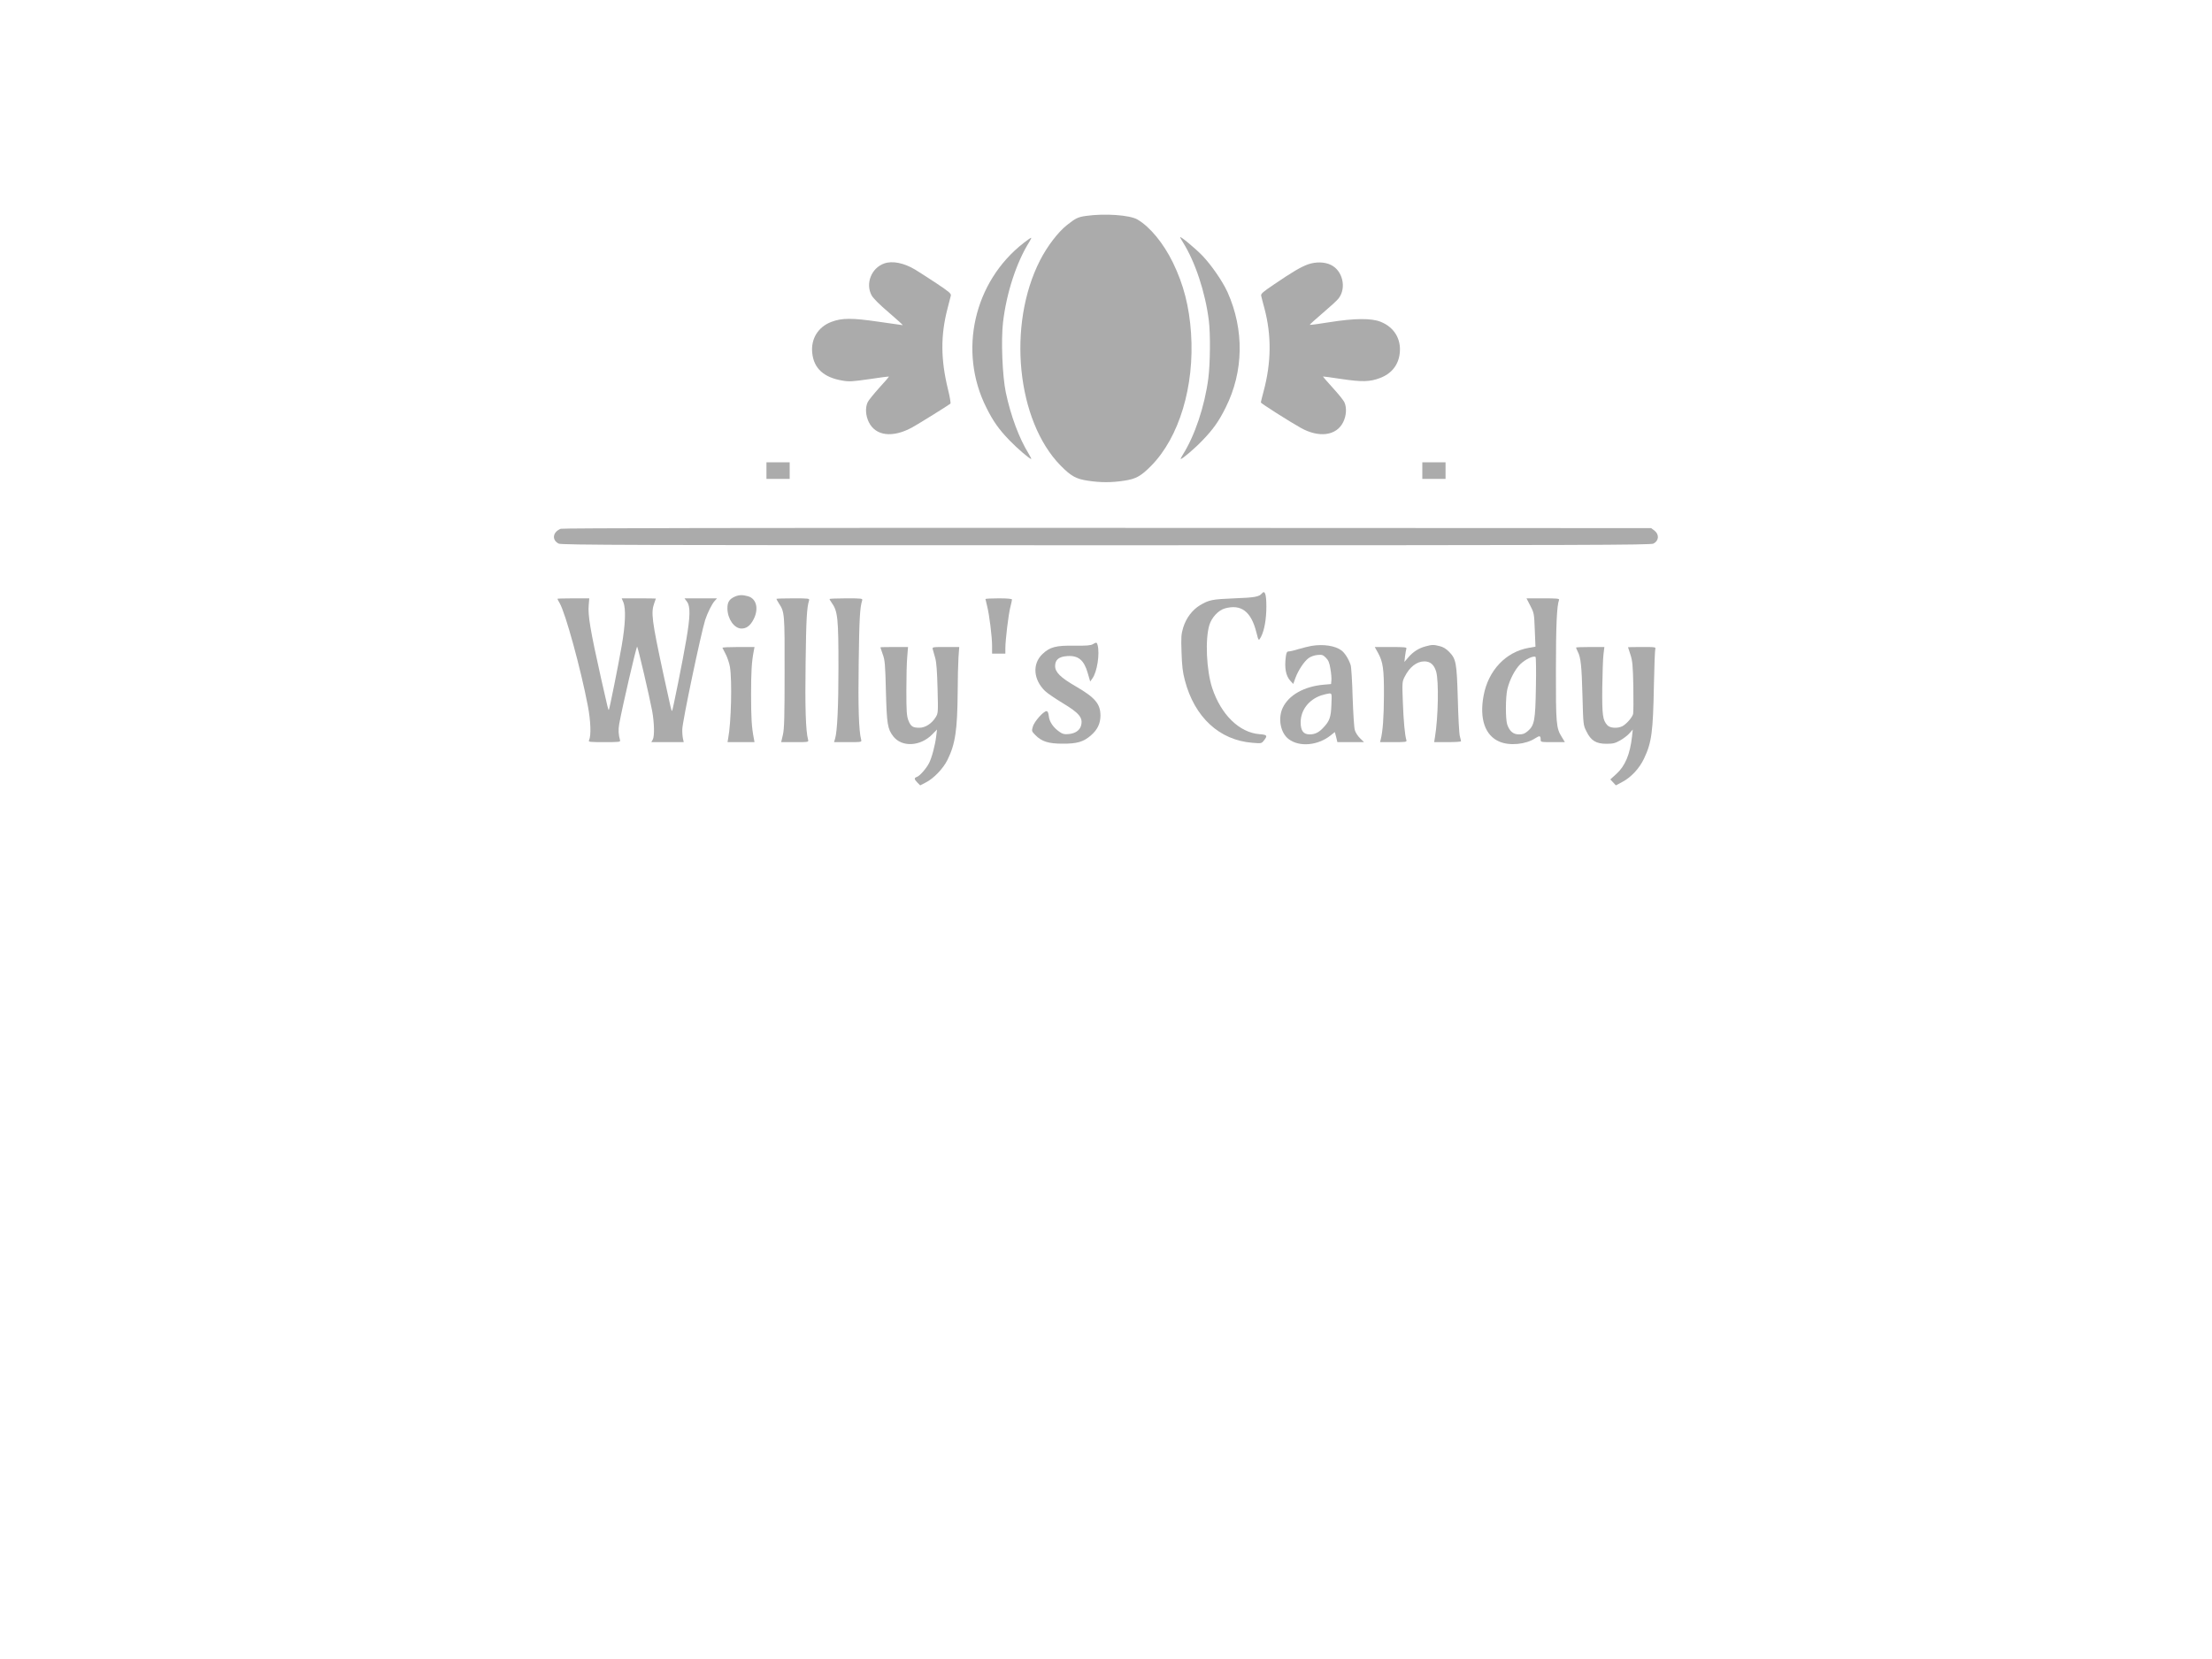
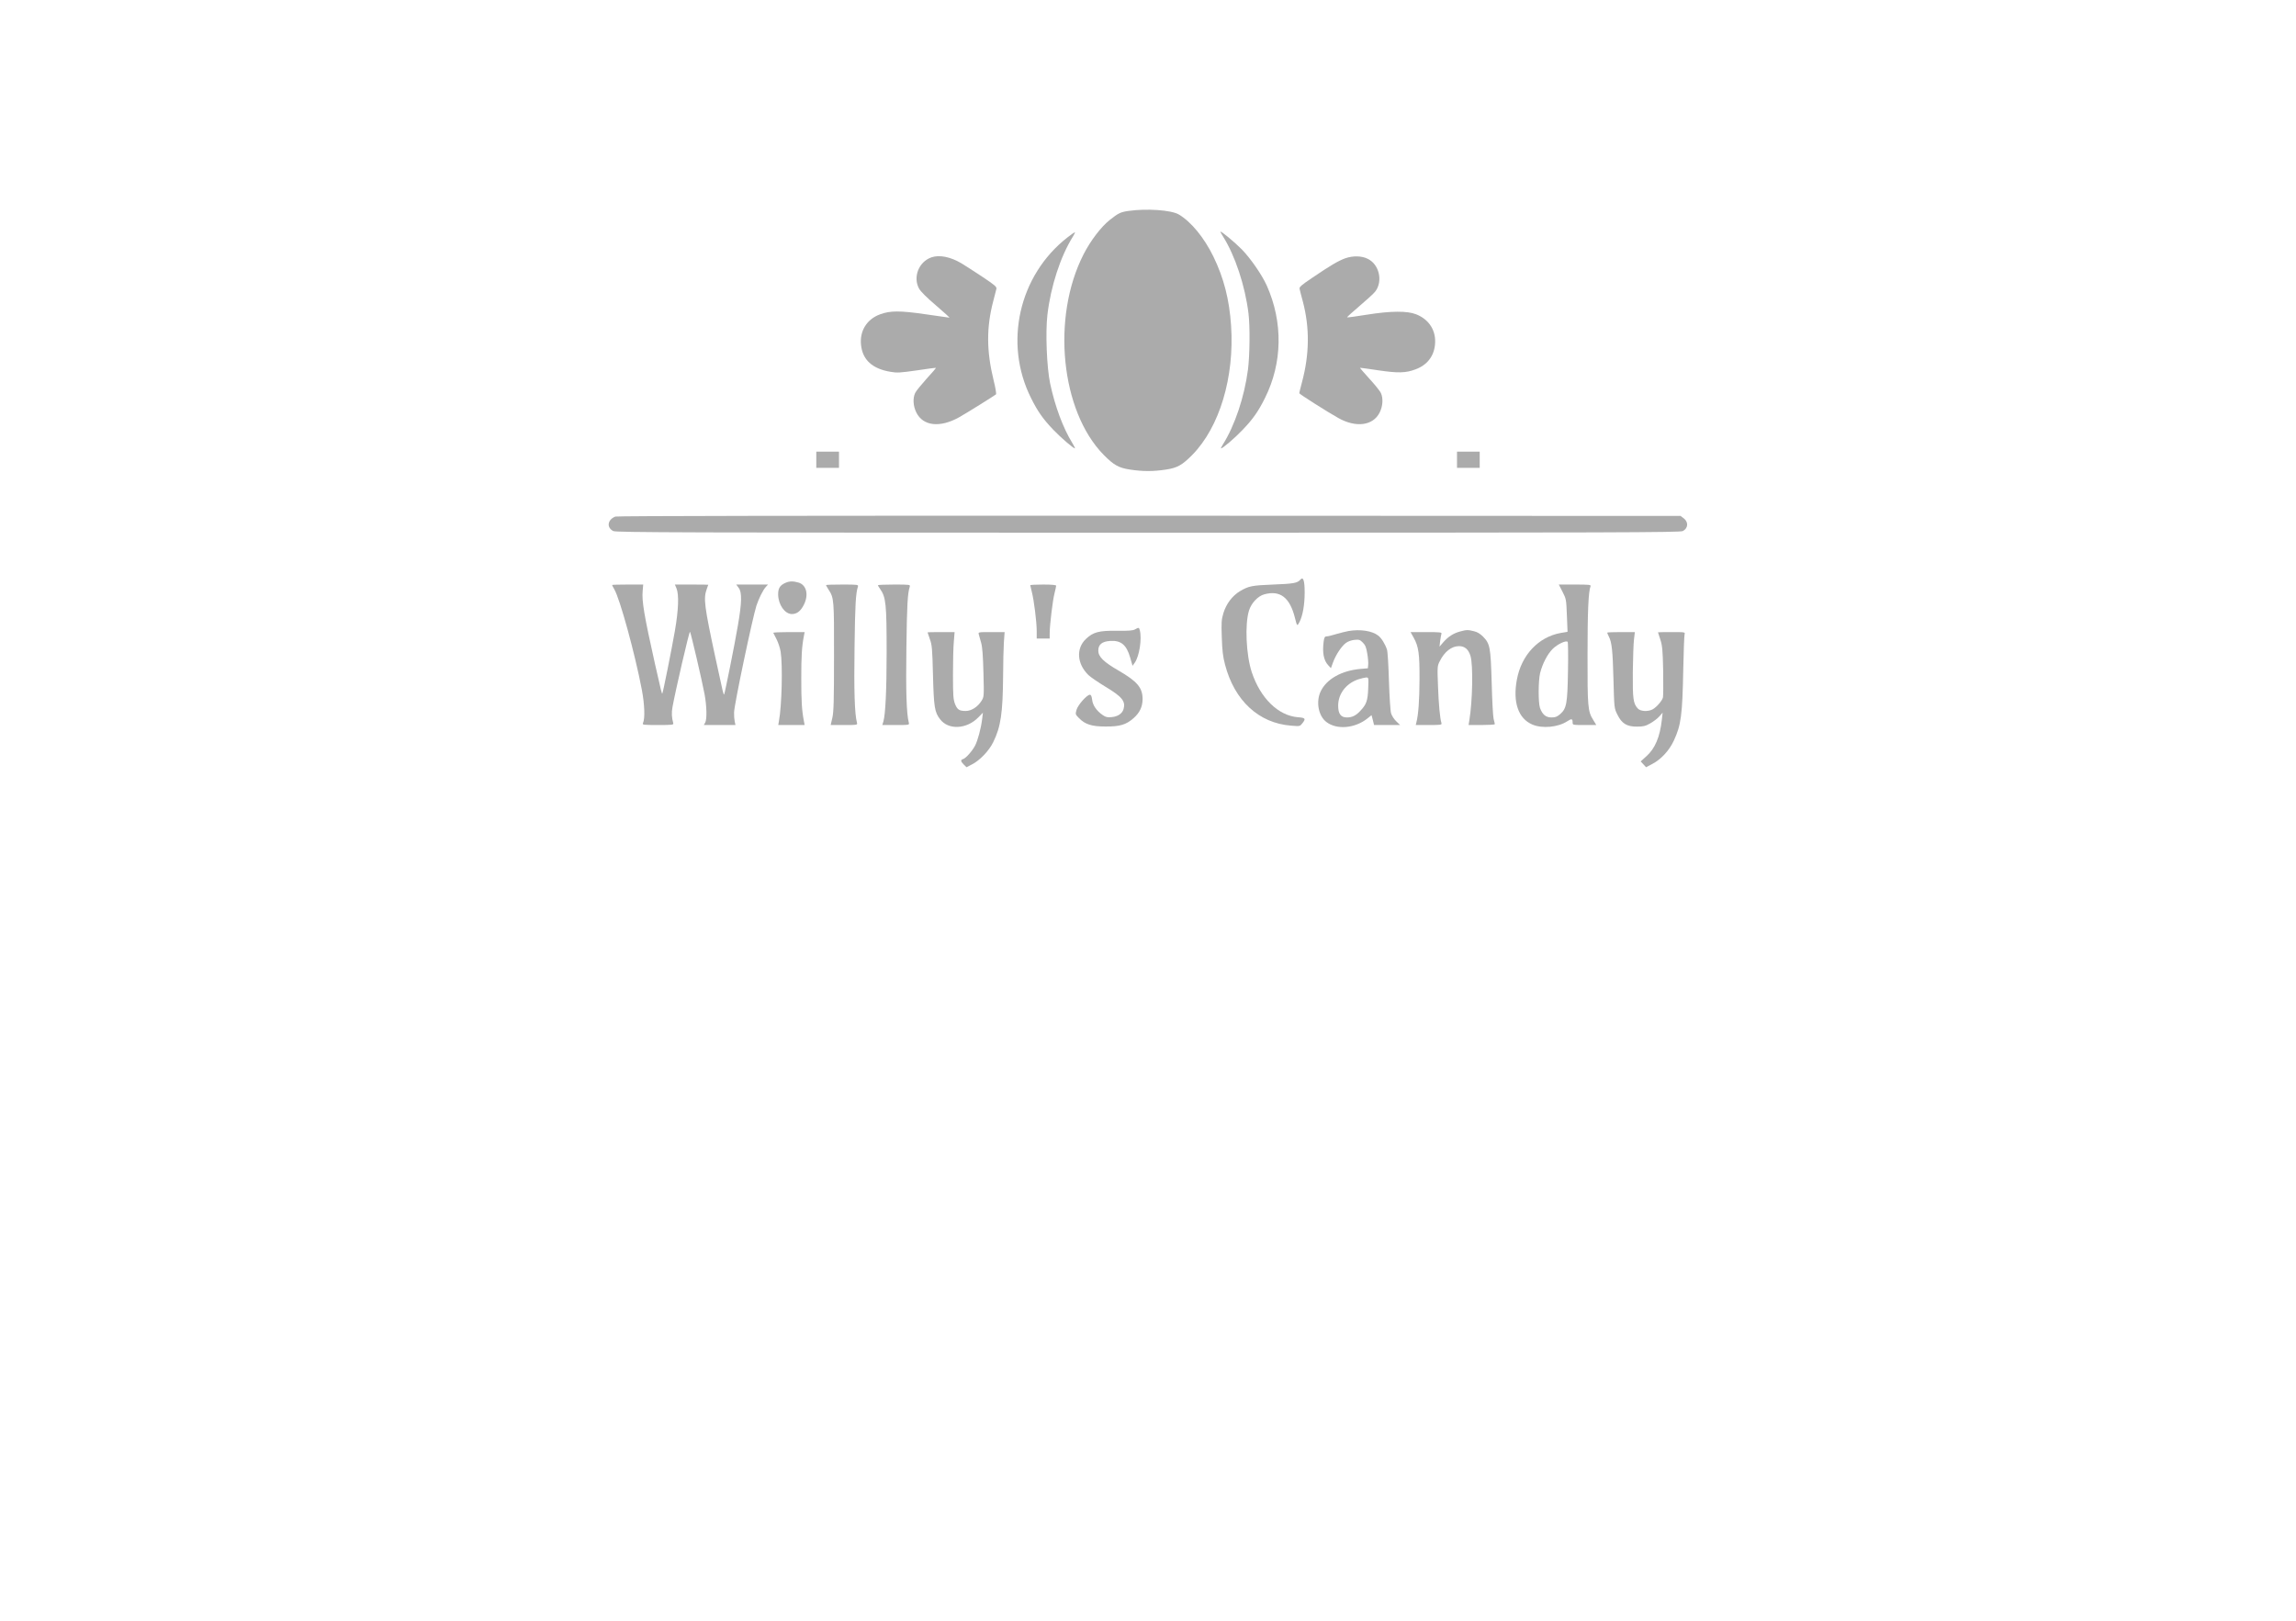
- <svg xmlns="http://www.w3.org/2000/svg" version="1.0" width="200px" height="150px" viewBox="0 0 1500 1500" preserveAspectRatio="xMidYMid meet">
+ <svg xmlns="http://www.w3.org/2000/svg" version="1.0" width="170px" height="120px" viewBox="0 0 1500 1500" preserveAspectRatio="xMidYMid meet">
  <g transform="translate(0,1200) scale(0.1,-0.1)" fill="#ababab" stroke="none">
    <path d="M7321 10048 c-74 -10 -96 -21 -174 -83 -81 -64 -178 -191 -243 -318 -299 -584 -212 -1452 186 -1857 95 -96 139 -120 244 -136 116 -18 216 -18 332 0 105 16 149 40 244 136 252 257 391 718 359 1196 -16 241 -67 441 -164 640 -85 174 -206 322 -320 389 -69 41 -297 57 -464 33z" />
    <path d="M8170 9855 c0 -3 11 -22 24 -43 112 -178 204 -454 236 -712 15 -122 12 -391 -5 -522 -33 -252 -122 -517 -231 -690 -13 -21 -22 -38 -18 -38 15 0 128 96 200 172 94 98 145 170 206 293 163 325 169 703 17 1043 -45 99 -147 247 -230 333 -68 69 -199 178 -199 164z" />
    <path d="M6755 9803 c-450 -350 -593 -979 -337 -1488 61 -123 112 -195 206 -293 72 -75 185 -172 200 -172 3 0 -8 22 -24 49 -86 139 -161 341 -206 553 -31 150 -44 471 -25 634 31 266 122 543 237 726 13 21 21 38 17 38 -5 0 -35 -21 -68 -47z" />
    <path d="M5495 9618 c-117 -41 -172 -183 -114 -289 16 -28 71 -83 157 -156 73 -62 128 -113 124 -113 -5 0 -103 14 -218 31 -238 35 -332 35 -426 -1 -121 -45 -188 -154 -174 -282 14 -138 104 -221 272 -249 62 -11 89 -9 244 13 96 15 176 25 178 23 1 -1 -38 -47 -88 -101 -49 -55 -97 -113 -105 -131 -23 -49 -19 -121 11 -181 62 -125 217 -143 394 -45 63 35 326 199 343 213 5 4 -5 63 -22 131 -66 269 -67 488 -4 729 14 52 27 105 30 117 4 18 -14 34 -128 110 -74 49 -161 105 -194 125 -102 61 -206 82 -280 56z" />
    <path d="M9327 9610 c-64 -23 -138 -66 -310 -183 -99 -67 -118 -83 -114 -101 2 -12 16 -64 30 -116 64 -242 62 -487 -8 -748 -14 -52 -25 -97 -25 -101 0 -8 255 -170 360 -229 165 -93 323 -72 384 50 30 60 34 132 11 182 -9 18 -56 77 -106 131 -49 54 -88 99 -87 101 2 1 77 -9 168 -23 184 -27 255 -26 347 9 105 39 168 119 179 226 14 128 -52 235 -174 283 -83 33 -234 32 -460 -4 -96 -16 -176 -26 -179 -24 -2 3 50 50 116 106 66 56 132 116 145 134 72 95 36 251 -71 302 -56 28 -137 29 -206 5z" />
    <path d="M4430 7745 l0 -75 105 0 105 0 0 75 0 75 -105 0 -105 0 0 -75z" />
    <path d="M10360 7745 l0 -75 105 0 105 0 0 75 0 75 -105 0 -105 0 0 -75z" />
    <path d="M2570 7219 c-73 -29 -83 -101 -19 -134 24 -13 650 -15 4949 -15 4381 0 4924 2 4950 15 50 26 54 84 7 119 l-28 21 -4917 2 c-3229 1 -4926 -2 -4942 -8z" />
    <path d="M8910 6635 c-26 -31 -64 -38 -250 -45 -202 -8 -228 -14 -310 -62 -70 -43 -125 -115 -152 -202 -18 -61 -20 -85 -15 -225 4 -122 10 -177 30 -252 87 -334 313 -542 611 -565 81 -7 83 -6 104 21 35 44 29 52 -41 57 -182 15 -347 176 -427 418 -52 159 -65 442 -25 570 21 68 82 133 140 149 147 41 237 -28 284 -214 21 -83 21 -83 43 -42 30 58 48 160 48 273 0 111 -13 151 -40 119z" />
    <path d="M4145 6606 c-52 -23 -69 -51 -68 -110 2 -93 61 -177 125 -179 47 -1 83 26 113 86 47 94 24 185 -52 206 -50 14 -81 13 -118 -3z" />
    <path d="M2540 6586 c0 -3 9 -20 20 -39 52 -87 192 -598 255 -929 26 -136 31 -268 11 -310 -8 -17 2 -18 139 -18 135 0 146 1 141 18 -14 49 -17 95 -7 148 27 149 155 704 162 697 8 -9 110 -446 135 -578 20 -108 23 -231 6 -262 l-13 -23 146 0 147 0 -7 32 c-4 18 -7 56 -6 84 1 72 170 872 207 989 22 66 61 145 87 173 l20 22 -147 0 -147 0 23 -31 c31 -42 29 -134 -7 -344 -30 -179 -122 -635 -128 -642 -6 -5 -8 4 -82 346 -101 470 -110 542 -80 626 8 22 15 41 15 43 0 1 -70 2 -154 2 l-155 0 15 -35 c24 -58 19 -199 -15 -395 -30 -172 -110 -572 -116 -578 -5 -5 -9 12 -69 278 -98 438 -122 577 -113 671 l5 59 -144 0 c-79 0 -144 -2 -144 -4z" />
    <path d="M4520 6585 c0 -3 11 -22 24 -43 50 -76 51 -92 50 -622 0 -403 -3 -508 -15 -562 l-16 -68 125 0 c124 0 124 0 118 23 -21 79 -28 293 -22 697 5 392 11 498 31 560 6 19 1 20 -144 20 -83 0 -151 -2 -151 -5z" />
    <path d="M5000 6584 c0 -3 9 -19 20 -34 55 -77 61 -140 61 -590 0 -347 -11 -572 -30 -637 l-10 -33 126 0 c125 0 125 0 119 23 -21 79 -28 293 -22 697 5 392 11 498 31 560 6 19 1 20 -144 20 -83 0 -151 -3 -151 -6z" />
    <path d="M6410 6584 c0 -3 7 -32 15 -63 20 -78 45 -278 45 -362 l0 -69 60 0 60 0 0 48 c0 74 28 308 45 372 8 32 15 63 15 69 0 7 -39 11 -120 11 -66 0 -120 -3 -120 -6z" />
    <path d="M11337 6522 c34 -66 34 -71 40 -218 l6 -151 -63 -11 c-206 -37 -364 -204 -406 -432 -39 -209 13 -361 144 -416 92 -39 238 -25 323 31 40 26 49 24 49 -12 0 -23 1 -23 110 -23 l109 0 -29 48 c-49 78 -53 119 -52 602 0 401 8 583 28 635 5 13 -14 15 -144 15 l-150 0 35 -68z m50 -734 c-5 -301 -13 -345 -72 -397 -29 -25 -45 -31 -81 -31 -52 0 -84 27 -106 88 -17 49 -16 252 1 322 21 85 67 175 116 224 45 44 122 81 139 66 4 -5 6 -127 3 -272z" />
    <path d="M7380 6175 c-19 -11 -58 -14 -165 -13 -168 3 -223 -12 -290 -76 -93 -89 -82 -231 24 -334 21 -20 92 -68 156 -107 155 -93 189 -135 169 -207 -12 -42 -53 -70 -111 -75 -39 -4 -55 0 -82 19 -56 38 -93 91 -98 142 -4 32 -10 46 -21 46 -27 0 -109 -92 -123 -138 -12 -42 -12 -43 21 -77 57 -59 119 -79 245 -79 133 -1 192 16 261 77 57 50 83 105 84 175 0 107 -47 164 -223 266 -138 80 -187 128 -187 184 0 57 34 85 109 90 100 7 152 -35 186 -154 l22 -76 20 28 c43 60 68 222 47 302 -7 26 -11 26 -44 7z" />
    <path d="M9357 6160 c-27 -5 -79 -18 -117 -29 -37 -12 -77 -21 -88 -21 -15 0 -21 -9 -26 -46 -14 -104 0 -176 42 -221 l25 -27 20 55 c26 70 78 148 118 178 20 15 52 26 80 29 43 4 51 1 77 -25 23 -23 32 -44 41 -100 7 -39 11 -86 9 -104 l-3 -34 -70 -6 c-174 -16 -311 -93 -366 -206 -47 -97 -22 -230 53 -286 97 -73 263 -58 378 33 l39 31 12 -45 11 -46 121 0 120 0 -36 35 c-20 19 -41 52 -47 73 -7 20 -15 154 -20 297 -4 143 -12 275 -18 292 -17 53 -53 110 -83 132 -57 43 -165 59 -272 41z m181 -532 c-4 -113 -17 -148 -72 -206 -41 -45 -77 -62 -125 -62 -56 0 -81 33 -81 109 0 109 72 204 184 243 28 9 62 17 75 18 23 0 23 0 19 -102z" />
    <path d="M10390 6156 c-61 -16 -112 -48 -156 -99 l-36 -42 6 53 c4 29 9 59 12 67 5 13 -15 15 -140 15 l-146 0 29 -52 c46 -83 55 -148 54 -388 -1 -191 -10 -321 -29 -396 l-6 -24 122 0 c111 0 121 1 116 18 -14 44 -26 176 -32 344 -7 177 -6 185 16 228 44 89 110 140 178 140 54 0 88 -29 107 -92 25 -85 19 -415 -11 -595 l-7 -43 122 0 c66 0 121 3 121 8 0 4 -5 25 -11 47 -6 22 -14 173 -18 335 -10 331 -15 361 -80 428 -26 26 -53 43 -84 50 -55 14 -69 14 -127 -2z" />
    <path d="M4032 6143 c2 -5 15 -31 30 -59 15 -29 32 -80 38 -115 20 -125 11 -503 -16 -644 l-6 -35 122 0 122 0 -7 38 c-19 98 -24 185 -24 392 0 207 5 294 24 393 l7 37 -147 0 c-81 0 -145 -3 -143 -7z" />
    <path d="M5460 6147 c0 -1 10 -30 21 -62 20 -53 23 -90 29 -335 8 -297 15 -341 66 -407 77 -101 246 -93 354 18 l42 43 -7 -59 c-10 -84 -40 -196 -65 -245 -26 -50 -85 -117 -111 -125 -25 -8 -24 -21 6 -51 l25 -25 52 27 c71 36 156 125 195 204 71 144 89 270 92 615 0 116 4 254 7 308 l7 97 -123 0 c-122 0 -122 0 -116 -22 4 -13 14 -48 22 -78 11 -39 17 -120 21 -277 6 -217 5 -222 -17 -258 -35 -57 -94 -95 -147 -95 -61 0 -78 12 -100 67 -15 41 -18 78 -18 268 0 121 3 259 8 308 l7 87 -125 0 c-69 0 -125 -1 -125 -3z" />
    <path d="M11750 6145 c0 -4 7 -19 15 -36 28 -53 36 -131 43 -399 7 -265 7 -265 36 -323 40 -83 87 -112 180 -112 60 0 80 5 124 30 29 16 67 45 84 64 l31 35 -7 -64 c-18 -161 -63 -267 -142 -338 l-54 -49 25 -27 25 -27 60 32 c79 42 153 122 195 211 69 146 81 239 89 663 3 165 9 310 12 323 6 22 6 22 -120 22 -69 0 -126 -1 -126 -2 0 -2 10 -32 22 -68 18 -56 22 -95 26 -287 2 -123 1 -234 -2 -248 -8 -32 -61 -92 -97 -111 -44 -22 -112 -18 -136 9 -42 46 -48 88 -46 337 2 129 6 265 11 303 l8 67 -128 0 c-70 0 -128 -2 -128 -5z" />
  </g>
</svg>
